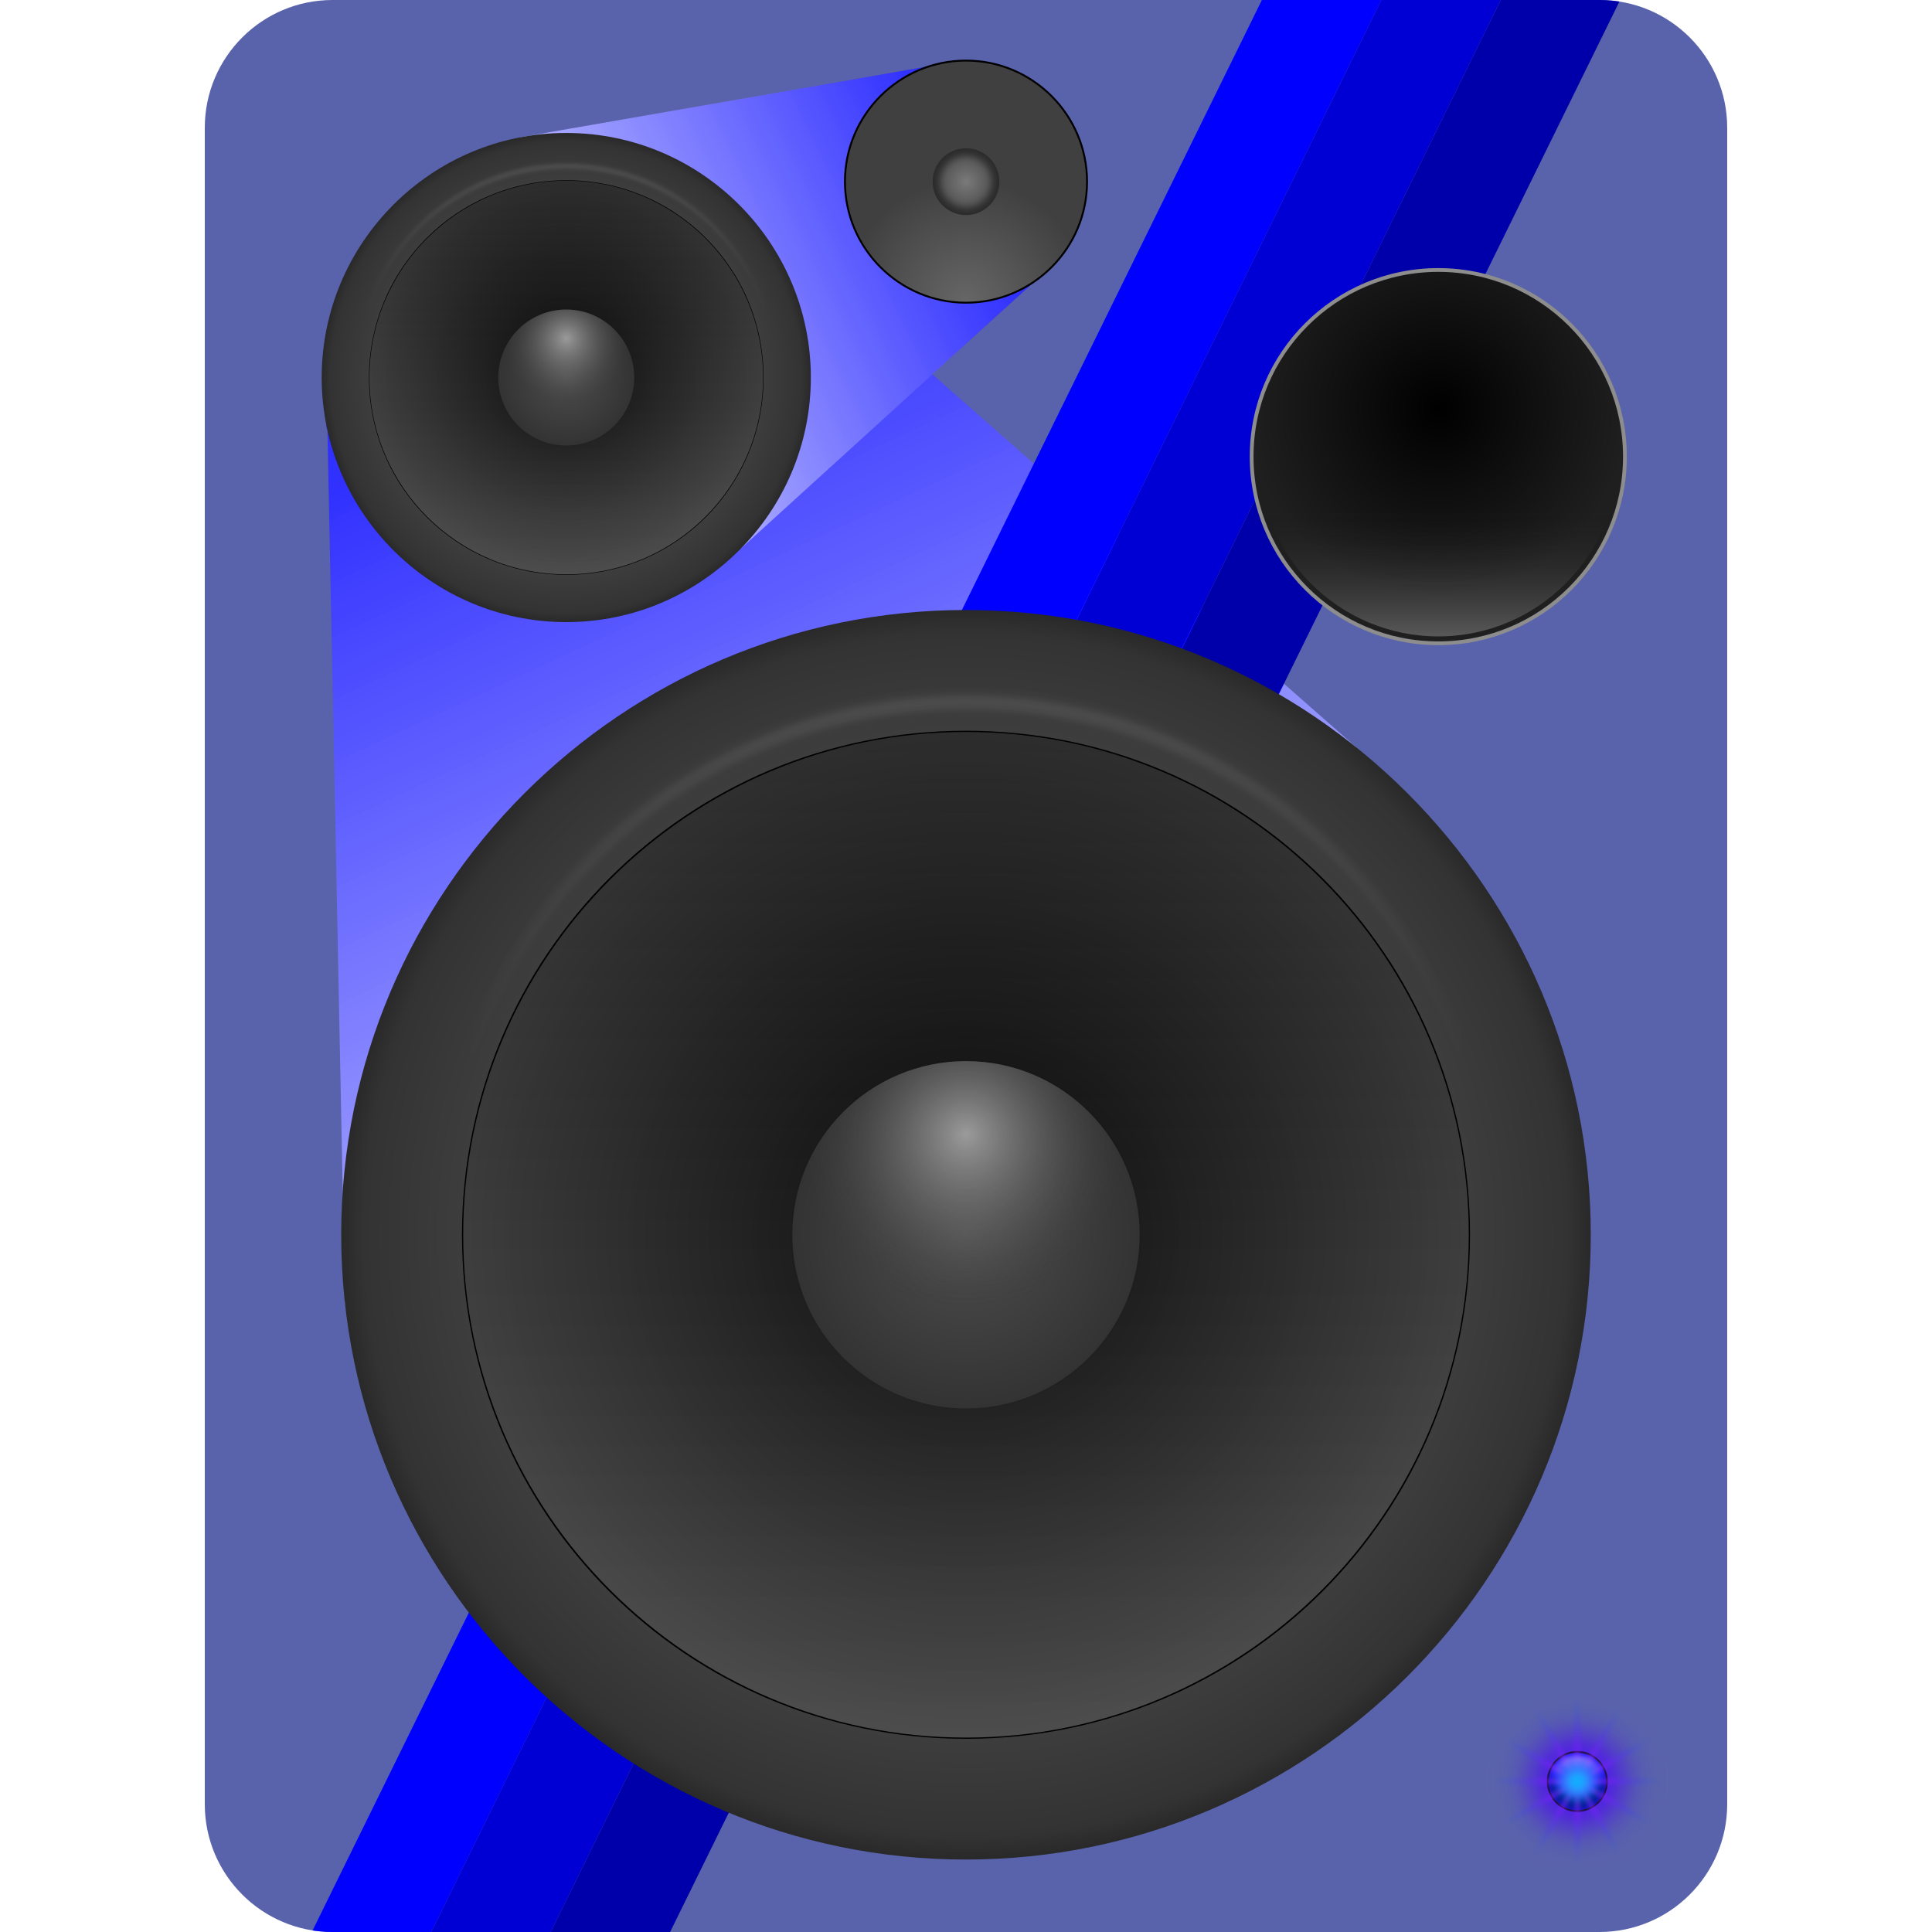
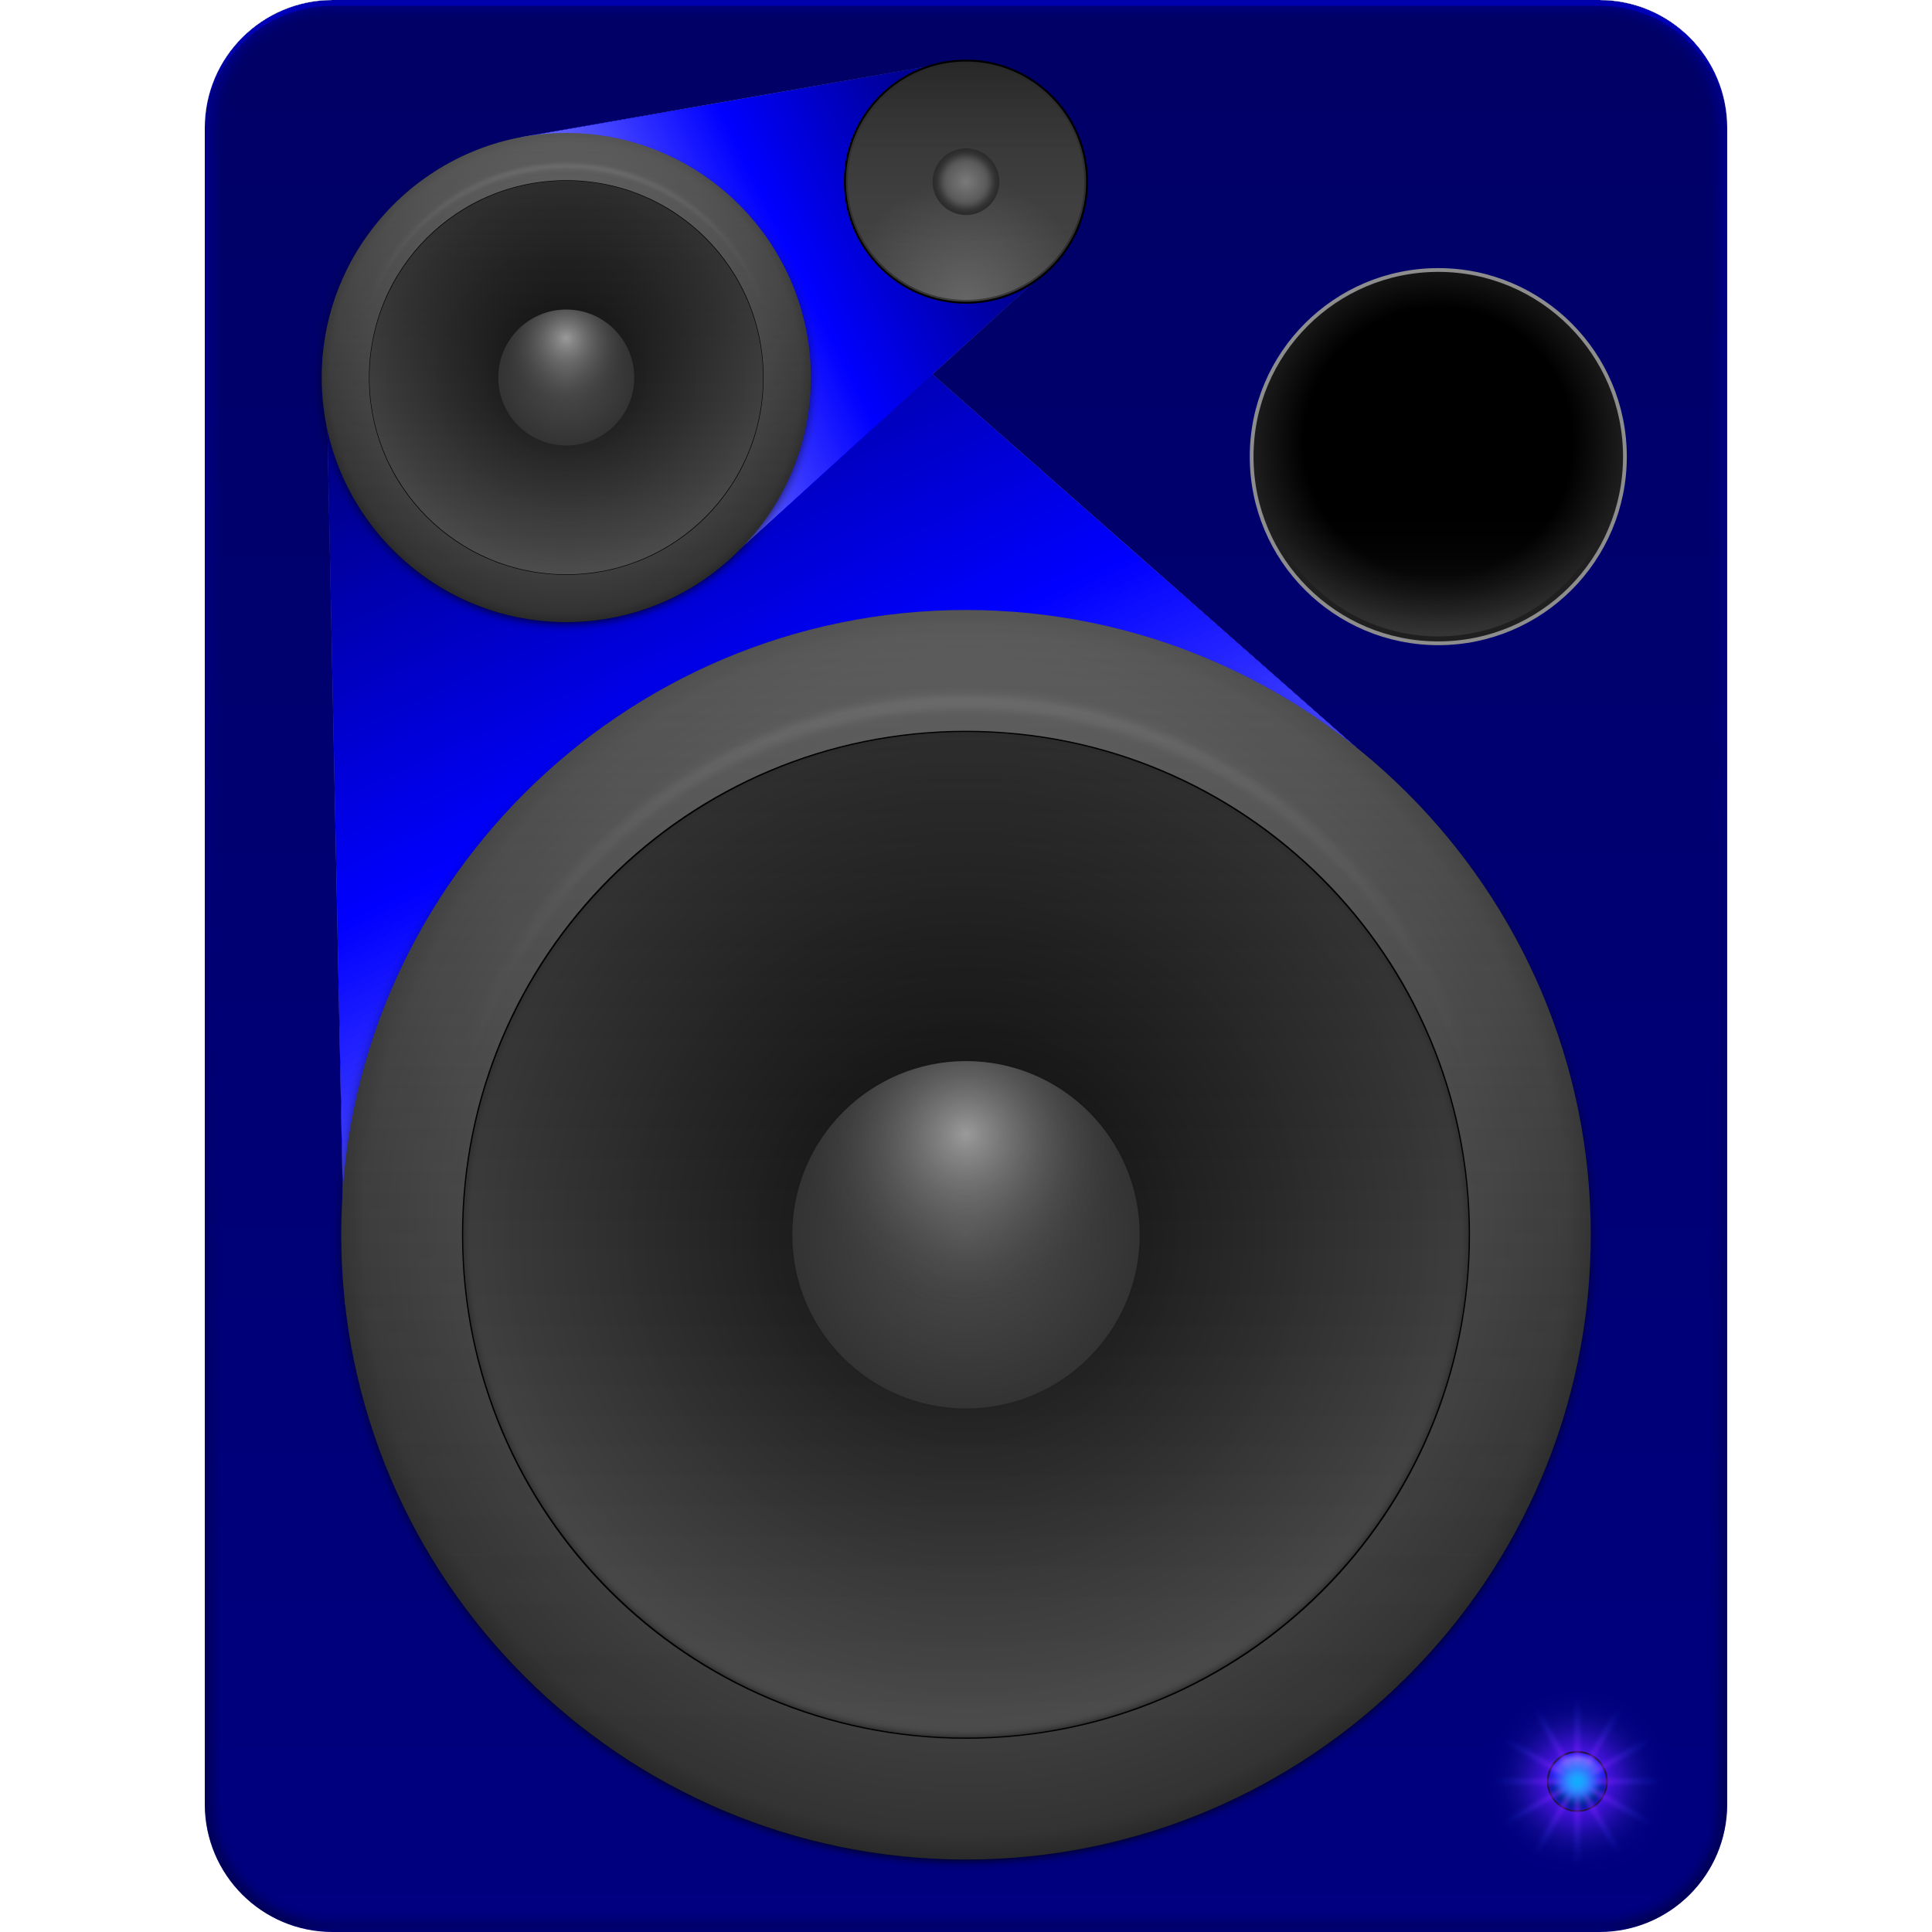
<svg xmlns="http://www.w3.org/2000/svg" xmlns:xlink="http://www.w3.org/1999/xlink" width="512" height="512" viewBox="0 0 135.467 135.467" version="1.1" id="svg5">
  <defs id="defs2">
+     <linearGradient id="linearGradient17">
+       <stop style="stop-color:#000000;stop-opacity:1;" offset="0" id="stop30" />
+       <stop style="stop-color:#ffffff;stop-opacity:1;" offset="1" id="stop44" />
+     </linearGradient>
+     <linearGradient id="linearGradient51">
+       <stop style="stop-color:#666666;stop-opacity:0;" offset="0" id="stop50" />
+       <stop style="stop-color:#000000;stop-opacity:1;" offset="1" id="stop51" />
+     </linearGradient>
+     <linearGradient id="linearGradient48">
+       <stop style="stop-color:#ffffff;stop-opacity:1;" offset="0" id="stop46" />
+       <stop style="stop-color:#292929;stop-opacity:0;" offset="1" id="stop48" />
+     </linearGradient>
+     <linearGradient id="linearGradient45">
+       <stop style="stop-color:#ffffff;stop-opacity:1;" offset="0" id="stop37" />
+       <stop style="stop-color:#292929;stop-opacity:0;" offset="1" id="stop45" />
+     </linearGradient>
+     <linearGradient id="linearGradient24">
+       <stop style="stop-color:#000000;stop-opacity:1;" offset="0" id="stop24" />
+       <stop style="stop-color:#000000;stop-opacity:0;" offset="1" id="stop29" />
+     </linearGradient>
+     <linearGradient id="linearGradient11">
+       <stop style="stop-color:#000000;stop-opacity:1;" offset="0" id="stop16" />
+       <stop style="stop-color:#000000;stop-opacity:0;" offset="1" id="stop23" />
+     </linearGradient>
+     <linearGradient id="linearGradient7">
+       <stop style="stop-color:#ffffff;stop-opacity:1;" offset="0" id="stop14" />
+       <stop style="stop-color:#ffffff;stop-opacity:0;" offset="1" id="stop15" />
+     </linearGradient>
+     <linearGradient id="linearGradient1">
+       <stop style="stop-color:#000066;stop-opacity:1;" offset="0" id="stop2" />
+       <stop style="stop-color:#000080;stop-opacity:1;" offset="1" id="stop1" />
+     </linearGradient>
    <linearGradient id="linearGradient21">
      <stop style="stop-color:#a86cff;stop-opacity:1;" offset="0" id="stop21" />
      <stop style="stop-color:#a86cff;stop-opacity:0;" offset="1" id="stop22" />
    </linearGradient>
    <linearGradient id="linearGradient19">
      <stop style="stop-color:#d600ff;stop-opacity:1;" offset="0" id="stop20" />
      <stop style="stop-color:#004fff;stop-opacity:1;" offset="1" id="stop19" />
    </linearGradient>
    <linearGradient id="linearGradient18">
      <stop style="stop-color:#cccccc;stop-opacity:1;" offset="0" id="stop17" />
      <stop style="stop-color:#474747;stop-opacity:1;" offset="1" id="stop18" />
    </linearGradient>
    <linearGradient id="linearGradient8">
      <stop style="stop-color:#cccccc;stop-opacity:1;" offset="0" id="stop12" />
      <stop style="stop-color:#474747;stop-opacity:1;" offset="1" id="stop13" />
    </linearGradient>
    <linearGradient id="linearGradient42">
      <stop style="stop-color:#ffffff;stop-opacity:1;" offset="0" id="stop42" />
      <stop style="stop-color:#ffffff;stop-opacity:0;" offset="1" id="stop43" />
    </linearGradient>
    <linearGradient id="linearGradient41">
      <stop style="stop-color:#0a0a0a;stop-opacity:1;" offset="0.263" id="stop40" />
      <stop style="stop-color:#4d4d4d;stop-opacity:1;" offset="1" id="stop41" />
    </linearGradient>
    <linearGradient id="linearGradient39">
      <stop style="stop-color:#0a0a0a;stop-opacity:1;" offset="0.28" id="stop38" />
      <stop style="stop-color:#4d4d4d;stop-opacity:1;" offset="1" id="stop39" />
    </linearGradient>
    <linearGradient id="linearGradient35">
-       <stop style="stop-color:#000000;stop-opacity:1;" offset="0" id="stop35" />
+       <stop style="stop-color:#000000;stop-opacity:1;" offset="0.707" id="stop35" />
      <stop style="stop-color:#1f1f1f;stop-opacity:1;" offset="1" id="stop36" />
    </linearGradient>
    <linearGradient id="linearGradient33">
      <stop style="stop-color:#0f0f0f;stop-opacity:0;" offset="0.637" id="stop34" />
      <stop style="stop-color:#ffffff;stop-opacity:1;" offset="1" id="stop33" />
    </linearGradient>
    <linearGradient id="linearGradient31">
      <stop style="stop-color:#666666;stop-opacity:1;" offset="0" id="stop31" />
      <stop style="stop-color:#404040;stop-opacity:1;" offset="1" id="stop32" />
    </linearGradient>
    <linearGradient id="linearGradient28">
      <stop style="stop-color:#4d4d4d;stop-opacity:1;" offset="0" id="stop28" />
      <stop style="stop-color:#0a0a0a;stop-opacity:1;" offset="1" id="stop27" />
    </linearGradient>
    <linearGradient id="linearGradient26">
      <stop style="stop-color:#7a7a7a;stop-opacity:1;" offset="0" id="stop25" />
      <stop style="stop-color:#474747;stop-opacity:1;" offset="1" id="stop26" />
    </linearGradient>
    <linearGradient id="linearGradient10">
      <stop style="stop-color:#ffffff;stop-opacity:1;" offset="0" id="stop9" />
      <stop style="stop-color:#333333;stop-opacity:0;" offset="1" id="stop10" />
    </linearGradient>
    <linearGradient id="linearGradient6">
      <stop style="stop-color:#4d4d4d;stop-opacity:1;" offset="0" id="stop7" />
      <stop style="stop-color:#333333;stop-opacity:1;" offset="1" id="stop8" />
    </linearGradient>
    <linearGradient id="linearGradient4">
      <stop style="stop-color:#0a0a0a;stop-opacity:1;" offset="0" id="stop6" />
      <stop style="stop-color:#4d4d4d;stop-opacity:1;" offset="1" id="stop5" />
    </linearGradient>
    <linearGradient id="linearGradient3">
      <stop style="stop-color:#3d3d3d;stop-opacity:1;" offset="0.807" id="stop4" />
      <stop style="stop-color:#333333;stop-opacity:1;" offset="0.963" id="stop3" />
      <stop style="stop-color:#292929;stop-opacity:1;" offset="1" id="stop11" />
    </linearGradient>
    <radialGradient xlink:href="#linearGradient3" id="radialGradient4" cx="67.733" cy="86.579" fx="67.733" fy="86.579" r="43.808" gradientUnits="userSpaceOnUse" gradientTransform="translate(-6.8e-5)" />
    <radialGradient xlink:href="#linearGradient39" id="radialGradient6" cx="67.733" cy="86.579" fx="67.733" fy="86.579" r="39.574" gradientUnits="userSpaceOnUse" gradientTransform="matrix(0.8908809,0,0,0.8908809,7.391005,9.447491)" />
    <radialGradient xlink:href="#linearGradient6" id="radialGradient8" cx="67.733" cy="86.579" fx="67.733" fy="86.579" r="12.177" gradientUnits="userSpaceOnUse" />
    <radialGradient xlink:href="#linearGradient10" id="radialGradient9" gradientUnits="userSpaceOnUse" cx="67.733" cy="79.512" fx="67.733" fy="79.512" r="12.177" gradientTransform="translate(5.4707031e-6)" />
    <radialGradient xlink:href="#linearGradient10" id="radialGradient17" gradientUnits="userSpaceOnUse" gradientTransform="matrix(0.3914521,0,0,0.3914521,13.19094,-7.420383)" cx="67.733" cy="79.512" fx="67.733" fy="79.512" r="12.177" />
    <radialGradient xlink:href="#linearGradient6" id="radialGradient18" gradientUnits="userSpaceOnUse" cx="67.733" cy="86.579" fx="67.733" fy="86.579" r="12.177" gradientTransform="matrix(0.3914521,0,0,0.3914521,13.19094,-7.420383)" />
    <radialGradient xlink:href="#linearGradient3" id="radialGradient19" gradientUnits="userSpaceOnUse" gradientTransform="matrix(0.3914521,0,0,0.3914521,13.19092,-7.420383)" cx="67.733" cy="86.579" fx="67.733" fy="86.579" r="43.808" />
    <radialGradient xlink:href="#linearGradient41" id="radialGradient20" gradientUnits="userSpaceOnUse" gradientTransform="matrix(0.3487372,0,0,0.3487372,16.08417,-3.722142)" cx="67.733" cy="86.579" fx="67.733" fy="86.579" r="39.574" />
    <radialGradient xlink:href="#linearGradient26" id="radialGradient24" gradientUnits="userSpaceOnUse" gradientTransform="matrix(0.1922499,0,0,0.1922499,60.00327,-3.908376)" cx="67.733" cy="86.579" fx="67.733" fy="86.579" r="12.177" />
    <linearGradient xlink:href="#linearGradient28" id="linearGradient27" x1="67.733" y1="121.967" x2="67.733" y2="51.191" gradientUnits="userSpaceOnUse" />
    <linearGradient xlink:href="#linearGradient4" id="linearGradient29" x1="40.234" y1="11.48" x2="40.234" y2="39.346" gradientUnits="userSpaceOnUse" gradientTransform="translate(-0.5291667,1.058333)" />
    <clipPath clipPathUnits="userSpaceOnUse" id="clipPath30">
      <path style="baseline-shift:baseline;display:inline;overflow:visible;vector-effect:none;fill:#ff0000;stroke-width:1;stroke-linecap:round;stroke-linejoin:round;stroke-miterlimit:12;paint-order:markers stroke fill;enable-background:accumulate;stop-color:#000000" d="M 80.819,-5.201 A 2.341,2.341 0 0 1 78.478,-2.86 2.341,2.341 0 0 1 76.137,-5.201 2.341,2.341 0 0 1 78.478,-7.542 a 2.341,2.341 0 0 1 2.341,2.341 z" id="path31" />
    </clipPath>
    <filter style="color-interpolation-filters:sRGB" id="filter31" x="-0.094" y="-0.094" width="1.188" height="1.188">
      <feGaussianBlur stdDeviation="0.225" id="feGaussianBlur31" />
    </filter>
    <radialGradient xlink:href="#linearGradient31" id="radialGradient32" cx="73.025" cy="21.158" fx="73.025" fy="21.158" r="8.554" gradientUnits="userSpaceOnUse" />
    <filter style="color-interpolation-filters:sRGB;" id="filter33" x="0" y="0" width="1" height="1">
      <feTurbulence type="fractalNoise" baseFrequency="12 12" numOctaves="3" seed="338" result="turbulence" id="feTurbulence32" />
      <feComposite in="SourceGraphic" in2="turbulence" operator="in" result="composite1" id="feComposite32" />
      <feColorMatrix values="1 0 0 0 0 0 1 0 0 0 0 0 1 0 0 0 0 0 4 -1 " result="color" id="feColorMatrix32" />
      <feFlood flood-opacity="1" flood-color="rgb(0,0,0)" result="flood" id="feFlood32" />
      <feMerge result="merge" id="feMerge33">
        <feMergeNode in="flood" id="feMergeNode32" />
        <feMergeNode in="color" id="feMergeNode33" />
      </feMerge>
      <feComposite in2="SourceGraphic" operator="in" result="composite2" id="feComposite33" />
    </filter>
    <linearGradient xlink:href="#linearGradient33" id="linearGradient34" x1="146.894" y1="34.377" x2="146.894" y2="54.265" gradientUnits="userSpaceOnUse" gradientTransform="matrix(0.9729424,0,0,0.9729424,-36.78019,-1.742587)" />
-     <radialGradient xlink:href="#linearGradient35" id="radialGradient36" cx="106.14" cy="38.791" fx="106.14" fy="38.791" r="10.209" gradientUnits="userSpaceOnUse" />
+     <radialGradient xlink:href="#linearGradient35" id="radialGradient36" cx="106.14" cy="40.581" fx="106.14" fy="40.581" r="10.209" gradientUnits="userSpaceOnUse" />
    <linearGradient xlink:href="#linearGradient42" id="linearGradient43" x1="67.732" y1="44.444" x2="67.732" y2="74.402" gradientUnits="userSpaceOnUse" />
    <filter style="color-interpolation-filters:sRGB" id="filter44" x="-0.009" y="-0.018" width="1.018" height="1.036">
      <feGaussianBlur stdDeviation="0.315" id="feGaussianBlur44" />
    </filter>
    <linearGradient xlink:href="#linearGradient42" id="linearGradient44" gradientUnits="userSpaceOnUse" x1="67.732" y1="44.444" x2="67.732" y2="74.402" />
    <clipPath clipPathUnits="userSpaceOnUse" id="clipPath46">
      <circle style="display:inline;opacity:1;fill:#34ff00;fill-opacity:1;stroke:#000000;stroke-width:0.265;stroke-linecap:round;stroke-linejoin:round;stroke-miterlimit:12;stroke-dasharray:none;stroke-opacity:1;paint-order:markers stroke fill" id="circle47" cx="25.932" cy="124.911" r="2.006" />
    </clipPath>
    <filter style="color-interpolation-filters:sRGB" id="filter47" x="-0.157" y="-0.248" width="1.313" height="1.496">
      <feGaussianBlur stdDeviation="0.262" id="feGaussianBlur47" />
    </filter>
    <clipPath clipPathUnits="userSpaceOnUse" id="clipPath48">
      <circle style="opacity:1;fill:#34ff00;fill-opacity:1;stroke:#000000;stroke-width:0.265;stroke-linecap:round;stroke-linejoin:round;stroke-miterlimit:12;stroke-dasharray:none;stroke-opacity:1;paint-order:markers stroke fill" id="circle49" cx="25.932" cy="124.911" r="2.006" />
    </clipPath>
    <filter style="color-interpolation-filters:sRGB" id="filter50" x="-0.543" y="-0.543" width="2.086" height="2.086">
      <feGaussianBlur stdDeviation="0.873" id="feGaussianBlur50" />
    </filter>
    <filter style="color-interpolation-filters:sRGB" id="filter52" x="-0.839" y="-0.839" width="2.678" height="2.678">
      <feGaussianBlur stdDeviation="1.348" id="feGaussianBlur52" />
    </filter>
    <filter style="color-interpolation-filters:sRGB" id="filter1" x="-0.573" y="-0.573" width="2.146" height="2.146">
      <feGaussianBlur stdDeviation="0.57" id="feGaussianBlur1" />
    </filter>
    <clipPath clipPathUnits="userSpaceOnUse" id="clipPath5">
      <rect style="display:inline;opacity:1;fill:#55637e;fill-opacity:1;stroke-width:1.587;stroke-linecap:round;stroke-linejoin:round;stroke-miterlimit:12;paint-order:markers stroke fill" id="rect6" width="106.748" height="135.467" x="17.495" y="2.7270507e-06" ry="8.963" />
    </clipPath>
    <linearGradient xlink:href="#linearGradient8" id="linearGradient13" x1="67.733" y1="86.579" x2="39.705" y2="26.339" gradientUnits="userSpaceOnUse" />
    <linearGradient xlink:href="#linearGradient18" id="linearGradient14" gradientUnits="userSpaceOnUse" x1="80.804" y1="36.66" x2="52.775" y2="22.926" gradientTransform="matrix(-1,0,0,1,120.5094,-10.1887)" />
    <radialGradient xlink:href="#linearGradient19" id="radialGradient21" cx="131.592" cy="125.649" fx="131.592" fy="125.649" r="5.912" gradientUnits="userSpaceOnUse" />
    <filter style="color-interpolation-filters:sRGB" id="filter21" x="-0.034" y="-0.034" width="1.068" height="1.068">
      <feGaussianBlur stdDeviation="0.167" id="feGaussianBlur21" />
    </filter>
    <linearGradient xlink:href="#linearGradient21" id="linearGradient22" x1="25.932" y1="123.133" x2="25.932" y2="124.551" gradientUnits="userSpaceOnUse" />
    <filter style="color-interpolation-filters:sRGB" id="filter22" x="-0.161" y="-0.272" width="1.323" height="1.543">
      <feGaussianBlur stdDeviation="0.161" id="feGaussianBlur22" />
    </filter>
+     <linearGradient xlink:href="#linearGradient1" id="linearGradient2" x1="67.733" y1="2.7270507e-06" x2="67.733" y2="135.467" gradientUnits="userSpaceOnUse" />
+     <linearGradient xlink:href="#linearGradient7" id="linearGradient15" x1="67.733" y1="0" x2="67.733" y2="9.369" gradientUnits="userSpaceOnUse" />
+     <linearGradient xlink:href="#linearGradient11" id="linearGradient23" x1="-53.975" y1="130.387" x2="-53.975" y2="42.771" gradientUnits="userSpaceOnUse" gradientTransform="translate(121.7083)" />
+     <linearGradient xlink:href="#linearGradient24" id="linearGradient30" x1="-82.003" y1="43.62" x2="-82.003" y2="9.323" gradientUnits="userSpaceOnUse" gradientTransform="translate(121.7083)" />
+     <filter style="color-interpolation-filters:sRGB" id="filter30" x="-0.009" y="-0.009" width="1.018" height="1.018">
+       <feGaussianBlur stdDeviation="0.336" id="feGaussianBlur30" />
+     </filter>
+     <filter style="color-interpolation-filters:sRGB" id="filter32" x="-0.024" y="-0.024" width="1.047" height="1.047">
+       <feGaussianBlur stdDeviation="0.336" id="feGaussianBlur32" />
+     </filter>
+     <linearGradient xlink:href="#linearGradient45" id="linearGradient32" x1="-198.42" y1="9.323" x2="-198.42" y2="43.62" gradientUnits="userSpaceOnUse" gradientTransform="translate(238.1251)" />
+     <linearGradient xlink:href="#linearGradient48" id="linearGradient49" x1="-170.392" y1="42.771" x2="-170.392" y2="130.387" gradientUnits="userSpaceOnUse" gradientTransform="translate(238.1251)" />
+     <linearGradient xlink:href="#linearGradient51" id="linearGradient50" x1="73.025" y1="21.291" x2="73.025" y2="4.182" gradientUnits="userSpaceOnUse" />
+     <clipPath clipPathUnits="userSpaceOnUse" id="clipPath11">
+       <path style="baseline-shift:baseline;display:inline;overflow:visible;vector-effect:none;stroke-width:1;stroke-linecap:round;stroke-linejoin:round;stroke-miterlimit:12;paint-order:markers stroke fill;enable-background:accumulate;stop-color:#000000" d="m 139.739,2.7270506e-6 h 88.822 c 4.966,0 8.963,3.998 8.963,8.963 V 126.503 c 0,4.966 -3.998,8.963 -8.963,8.963 h -88.822 c -4.966,0 -8.963,-3.998 -8.963,-8.963 V 8.963 c 0,-4.966 3.998,-8.963 8.963,-8.963 z" id="path17" />
+     </clipPath>
+     <filter style="color-interpolation-filters:sRGB" id="filter17" x="-0.009" y="-0.007" width="1.017" height="1.014">
+       <feGaussianBlur stdDeviation="0.391" id="feGaussianBlur17" />
+     </filter>
+     <linearGradient xlink:href="#linearGradient17" id="linearGradient46" x1="184.15" y1="135.467" x2="184.15" y2="2.7270505e-06" gradientUnits="userSpaceOnUse" />
  </defs>
  <g id="layer1">
-     <rect style="opacity:1;fill:#5963ab;fill-opacity:1;stroke-width:1.587;stroke-linecap:round;stroke-linejoin:round;stroke-miterlimit:12;paint-order:markers stroke fill" id="rect1" width="106.748" height="135.467" x="14.359" y="2.7270507e-06" ry="8.963" />
+     <rect style="opacity:1;fill:url(#linearGradient2);fill-opacity:1;stroke-width:1.587;stroke-linecap:round;stroke-linejoin:round;stroke-miterlimit:12;paint-order:markers stroke fill" id="rect1" width="106.748" height="135.467" x="14.359" y="2.7270507e-06" ry="8.963" />
    <rect style="display:none;opacity:0.164;fill:#5e5e5e;fill-opacity:1;stroke-width:1.587;stroke-linecap:round;stroke-linejoin:round;stroke-miterlimit:12;paint-order:markers stroke fill;filter:url(#filter33)" id="rect32" width="106.748" height="135.467" x="14.359" y="2.7270507e-06" ry="8.963" />
+     <g id="g4" transform="translate(-3.136325)" style="display:none;opacity:1;mix-blend-mode:normal" clip-path="url(#clipPath5)">
+       <rect style="opacity:1;fill:#2a2aff;fill-opacity:1;stroke:none;stroke-width:0.279;stroke-linecap:round;stroke-linejoin:round;stroke-miterlimit:12;paint-order:markers stroke fill" id="rect2" width="8.374" height="150.96" x="91.616" y="3.0328074e-06" ry="0" transform="matrix(1,0,-0.4412809,0.897369,0,0)" />
+       <rect style="opacity:1;fill:#0000ff;fill-opacity:1;stroke:none;stroke-width:0.279;stroke-linecap:round;stroke-linejoin:round;stroke-miterlimit:12;paint-order:markers stroke fill" id="rect3" width="8.374" height="150.96" x="99.99" y="3.0389401e-06" ry="0" transform="matrix(1,0,-0.4412809,0.897369,0,0)" />
+       <rect style="opacity:1;fill:#0000d4;fill-opacity:1;stroke:none;stroke-width:0.279;stroke-linecap:round;stroke-linejoin:round;stroke-miterlimit:12;paint-order:markers stroke fill" id="rect4" width="8.374" height="150.96" x="108.365" y="3.0389401e-06" ry="0" transform="matrix(1,0,-0.4412809,0.897369,0,0)" />
+     </g>
    <path style="baseline-shift:baseline;display:inline;overflow:visible;opacity:1;vector-effect:none;fill:url(#linearGradient13);stroke-linecap:round;stroke-linejoin:round;enable-background:accumulate;stop-color:#000000;stop-opacity:1" d="m 22.959,30.171 1.231,61.23 C 34.023,112.486 112.733,90.279 95.067,52.376 L 51.022,13.6 c 0,0 -30.01,12.391 -28.063,16.571 z" id="path7" clip-path="none" />
-     <g id="g4" transform="translate(-3.136325)" style="display:inline;opacity:1" clip-path="url(#clipPath5)">
-       <rect style="opacity:1;fill:#0000ff;fill-opacity:1;stroke:none;stroke-width:0.279;stroke-linecap:round;stroke-linejoin:round;stroke-miterlimit:12;paint-order:markers stroke fill" id="rect2" width="8.374" height="150.96" x="91.616" y="3.0328074e-06" ry="0" transform="matrix(1,0,-0.4412809,0.897369,0,0)" />
-       <rect style="opacity:1;fill:#0000d4;fill-opacity:1;stroke:none;stroke-width:0.279;stroke-linecap:round;stroke-linejoin:round;stroke-miterlimit:12;paint-order:markers stroke fill" id="rect3" width="8.374" height="150.96" x="99.99" y="3.0389401e-06" ry="0" transform="matrix(1,0,-0.4412809,0.897369,0,0)" />
-       <rect style="opacity:1;fill:#0000aa;fill-opacity:1;stroke:none;stroke-width:0.279;stroke-linecap:round;stroke-linejoin:round;stroke-miterlimit:12;paint-order:markers stroke fill" id="rect4" width="8.374" height="150.96" x="108.365" y="3.0389401e-06" ry="0" transform="matrix(1,0,-0.4412809,0.897369,0,0)" />
-     </g>
    <path style="baseline-shift:baseline;display:inline;overflow:visible;opacity:1;vector-effect:none;fill:url(#linearGradient14);stroke-linecap:round;stroke-linejoin:round;enable-background:accumulate;stop-color:#000000;stop-opacity:1" d="M 73.392,18.967 51.967,38.445 36.528,9.618 66.286,4.439 c 0,0 9.053,10.348 7.105,14.528 z" id="path13" clip-path="none" />
-     <path id="path14" clip-path="none" style="baseline-shift:baseline;display:inline;overflow:visible;opacity:1;mix-blend-mode:color;vector-effect:none;fill:#0000ff;stroke-linecap:round;stroke-linejoin:round;enable-background:accumulate;stop-color:#000000;stop-opacity:1" d="m 66.286,4.439 -29.758,5.179 4.5,8.403 c -8.533,3.985 -19.258,9.598 -18.069,12.151 l 1.23,61.23 c 9.833,21.085 88.543,-1.122 70.878,-39.025 l -29.682,-26.131 8.006,-7.278 c 1.948,-4.18 -7.106,-14.528 -7.106,-14.528 z" />
+     <path id="path14" clip-path="none" style="baseline-shift:baseline;display:inline;overflow:visible;opacity:1;mix-blend-mode:overlay;vector-effect:none;fill:#0000ff;stroke-linecap:round;stroke-linejoin:round;enable-background:accumulate;stop-color:#000000;stop-opacity:1" d="m 66.286,4.439 -29.758,5.179 4.5,8.403 c -8.533,3.985 -19.258,9.598 -18.069,12.151 l 1.23,61.23 c 9.833,21.085 88.543,-1.122 70.878,-39.025 l -29.682,-26.131 8.006,-7.278 c 1.948,-4.18 -7.106,-14.528 -7.106,-14.528 z" />
    <path style="baseline-shift:baseline;display:inline;overflow:visible;fill:url(#radialGradient6);stroke:#000000;stroke-width:0.265;stroke-linecap:round;stroke-linejoin:round;stroke-miterlimit:12;stroke-dasharray:none;stroke-opacity:1;paint-order:markers stroke fill;enable-background:accumulate;stop-color:#000000" d="M 102.989,86.579 A 35.256,35.256 0 0 1 67.733,121.835 35.256,35.256 0 0 1 32.478,86.579 35.256,35.256 0 0 1 67.733,51.323 35.256,35.256 0 0 1 102.989,86.579 Z" id="path3" />
    <path style="baseline-shift:baseline;display:inline;overflow:visible;opacity:0.48;mix-blend-mode:normal;fill:url(#linearGradient27);stroke:#000000;stroke-width:0.265;stroke-linecap:round;stroke-linejoin:round;stroke-miterlimit:12;stroke-dasharray:none;stroke-opacity:1;paint-order:markers stroke fill;enable-background:accumulate;stop-color:#000000" d="M 102.989,86.579 A 35.256,35.256 0 0 1 67.733,121.835 35.256,35.256 0 0 1 32.478,86.579 35.256,35.256 0 0 1 67.733,51.323 35.256,35.256 0 0 1 102.989,86.579 Z" id="path26" />
+     <path style="baseline-shift:baseline;display:inline;overflow:visible;vector-effect:none;fill:url(#linearGradient23);stroke-linecap:round;stroke-linejoin:round;stroke-miterlimit:12;paint-order:markers stroke fill;filter:url(#filter30);enable-background:accumulate;stop-color:#000000" d="m 67.732,42.771 c -24.144,0 -43.807,19.663 -43.807,43.807 0,24.144 19.663,43.809 43.807,43.809 24.144,0 43.809,-19.665 43.809,-43.809 0,-24.144 -19.665,-43.807 -43.809,-43.807 z m 0,8.467 c 19.568,0 35.342,15.772 35.342,35.34 0,19.568 -15.774,35.342 -35.342,35.342 -19.568,0 -35.34,-15.774 -35.34,-35.342 0,-19.568 15.772,-35.34 35.34,-35.34 z" id="path1" />
    <path style="baseline-shift:baseline;display:inline;overflow:visible;vector-effect:none;fill:url(#radialGradient4);stroke-linecap:round;stroke-linejoin:round;stroke-miterlimit:12;paint-order:markers stroke fill;enable-background:accumulate;stop-color:#000000" d="m 67.732,42.771 c -24.144,0 -43.807,19.663 -43.807,43.807 0,24.144 19.663,43.809 43.807,43.809 24.144,0 43.809,-19.665 43.809,-43.809 0,-24.144 -19.665,-43.807 -43.809,-43.807 z m 0,8.467 c 19.568,0 35.342,15.772 35.342,35.34 0,19.568 -15.774,35.342 -35.342,35.342 -19.568,0 -35.34,-15.774 -35.34,-35.342 0,-19.568 15.772,-35.34 35.34,-35.34 z" id="path2" />
+     <path style="baseline-shift:baseline;display:inline;overflow:visible;vector-effect:none;fill:url(#linearGradient30);stroke-width:1;stroke-linecap:round;stroke-linejoin:round;stroke-miterlimit:12;paint-order:markers stroke fill;filter:url(#filter32);enable-background:accumulate;stop-color:#000000" d="m 39.705,9.323 c -9.451,0 -17.148,7.697 -17.148,17.148 0,9.451 7.697,17.149 17.148,17.149 9.451,0 17.149,-7.698 17.149,-17.149 0,-9.451 -7.698,-17.148 -17.149,-17.148 z m 0,3.314 c 7.66,0 13.835,6.174 13.835,13.834 0,7.66 -6.175,13.835 -13.835,13.835 -7.66,0 -13.834,-6.175 -13.834,-13.835 0,-7.66 6.174,-13.834 13.834,-13.834 z" id="path4" />
    <circle style="opacity:1;fill:url(#radialGradient8);fill-opacity:1;stroke:none;stroke-width:8.467;stroke-linecap:round;stroke-linejoin:round;stroke-miterlimit:12;stroke-dasharray:none;stroke-opacity:1;paint-order:markers stroke fill" id="path6" cx="67.733" cy="86.579" r="12.177" />
    <circle style="opacity:0.48;fill:url(#radialGradient9);fill-opacity:1;stroke:none;stroke-width:8.467;stroke-linecap:round;stroke-linejoin:round;stroke-miterlimit:12;stroke-dasharray:none;stroke-opacity:1;paint-order:markers stroke fill" id="circle8" cx="67.733" cy="86.579" r="12.177" />
    <path style="baseline-shift:baseline;display:inline;overflow:visible;fill:url(#radialGradient20);stroke:#000000;stroke-width:0.265;stroke-linecap:round;stroke-linejoin:round;stroke-miterlimit:12;stroke-dasharray:none;stroke-opacity:1;paint-order:markers stroke fill;enable-background:accumulate;stop-color:#000000" d="M 53.506,26.471 A 13.801,13.801 0 0 1 39.705,40.272 13.801,13.801 0 0 1 25.904,26.471 13.801,13.801 0 0 1 39.705,12.67 13.801,13.801 0 0 1 53.506,26.471 Z" id="path15" />
    <path style="baseline-shift:baseline;display:inline;overflow:visible;opacity:0.48;fill:url(#linearGradient29);stroke:#000000;stroke-width:0.265;stroke-linecap:round;stroke-linejoin:round;stroke-miterlimit:12;stroke-dasharray:none;stroke-opacity:1;paint-order:markers stroke fill;enable-background:accumulate;stop-color:#000000" d="M 53.506,26.471 A 13.801,13.801 0 0 1 39.705,40.272 13.801,13.801 0 0 1 25.904,26.471 13.801,13.801 0 0 1 39.705,12.67 13.801,13.801 0 0 1 53.506,26.471 Z" id="path28" />
    <path style="baseline-shift:baseline;display:inline;overflow:visible;vector-effect:none;fill:url(#radialGradient19);stroke-width:1;stroke-linecap:round;stroke-linejoin:round;stroke-miterlimit:12;paint-order:markers stroke fill;enable-background:accumulate;stop-color:#000000" d="m 39.705,9.323 c -9.451,0 -17.148,7.697 -17.148,17.148 0,9.451 7.697,17.149 17.148,17.149 9.451,0 17.149,-7.698 17.149,-17.149 0,-9.451 -7.698,-17.148 -17.149,-17.148 z m 0,3.314 c 7.66,0 13.835,6.174 13.835,13.834 0,7.66 -6.175,13.835 -13.835,13.835 -7.66,0 -13.834,-6.175 -13.834,-13.835 0,-7.66 6.174,-13.834 13.834,-13.834 z" id="path16" />
    <circle style="fill:url(#radialGradient18);fill-opacity:1;stroke:none;stroke-width:8.467;stroke-linecap:round;stroke-linejoin:round;stroke-miterlimit:12;stroke-dasharray:none;stroke-opacity:1;paint-order:markers stroke fill" id="circle16" cx="39.705" cy="26.471" r="4.767" />
    <circle style="opacity:0.48;fill:url(#radialGradient17);fill-opacity:1;stroke:none;stroke-width:8.467;stroke-linecap:round;stroke-linejoin:round;stroke-miterlimit:12;stroke-dasharray:none;stroke-opacity:1;paint-order:markers stroke fill" id="circle17" cx="39.705" cy="26.471" r="4.767" />
    <g id="g36" transform="translate(-5.291667)">
      <path style="baseline-shift:baseline;display:inline;overflow:visible;fill:url(#radialGradient32);fill-opacity:1;stroke:#000000;stroke-width:0.265;stroke-linecap:round;stroke-linejoin:round;stroke-miterlimit:12;stroke-dasharray:none;stroke-opacity:1;paint-order:markers stroke fill;enable-background:accumulate;stop-color:#000000" d="m 73.025,4.314 c -4.642,0 -8.422,3.78 -8.422,8.422 0,4.642 3.78,8.422 8.422,8.422 4.642,0 8.422,-3.781 8.422,-8.422 0,-4.642 -3.781,-8.422 -8.422,-8.422 z" id="path21" />
+       <path style="baseline-shift:baseline;display:inline;overflow:visible;fill:url(#linearGradient50);fill-opacity:1;stroke:#000000;stroke-width:0.265;stroke-linecap:round;stroke-linejoin:round;stroke-miterlimit:12;stroke-dasharray:none;stroke-opacity:1;paint-order:markers stroke fill;enable-background:accumulate;stop-color:#000000;opacity:0.4" d="m 73.025,4.314 c -4.642,0 -8.422,3.78 -8.422,8.422 0,4.642 3.78,8.422 8.422,8.422 4.642,0 8.422,-3.781 8.422,-8.422 0,-4.642 -3.781,-8.422 -8.422,-8.422 z" id="path49" />
      <circle style="fill:url(#radialGradient24);fill-opacity:1;stroke:none;stroke-width:8.467;stroke-linecap:round;stroke-linejoin:round;stroke-miterlimit:12;stroke-dasharray:none;stroke-opacity:1;paint-order:markers stroke fill" id="circle21" cx="73.025" cy="12.736" r="2.341" />
      <path style="baseline-shift:baseline;display:inline;overflow:visible;opacity:0.4;mix-blend-mode:normal;vector-effect:none;stroke-linecap:round;stroke-linejoin:round;stroke-miterlimit:12;paint-order:markers stroke fill;filter:url(#filter31);enable-background:accumulate;stop-color:#000000" d="m 78.479,-8.072 c -1.579,0 -2.871,1.292 -2.871,2.871 0,1.579 1.292,2.869 2.871,2.869 1.579,0 2.869,-1.29 2.869,-2.869 0,-1.579 -1.29,-2.871 -2.869,-2.871 z m 0,1.059 c 1.007,0 1.811,0.806 1.811,1.812 0,1.007 -0.804,1.812 -1.811,1.812 -1.007,0 -1.812,-0.806 -1.812,-1.812 0,-1.007 0.806,-1.812 1.812,-1.812 z" id="path29" clip-path="url(#clipPath30)" transform="translate(-5.45253,17.93859)" />
    </g>
    <g id="g37" transform="matrix(1.302791,0,0,1.302791,-37.42972,-21.89024)" style="stroke-width:0.768">
      <circle style="opacity:1;fill:url(#radialGradient36);fill-opacity:1;stroke:#8d8d8d;stroke-width:0.406;stroke-linecap:round;stroke-linejoin:round;stroke-miterlimit:12;stroke-dasharray:none;stroke-opacity:1;paint-order:markers stroke fill" id="path12" cx="106.14" cy="41.379" r="9.944" />
-       <circle style="opacity:0.26;fill:url(#linearGradient34);stroke:none;stroke-width:0.406;stroke-linecap:round;stroke-linejoin:round;stroke-miterlimit:12;stroke-dasharray:none;stroke-opacity:1;paint-order:markers stroke fill" id="circle33" cx="106.14" cy="41.379" r="9.675" />
+       <circle style="display:inline;opacity:0.1;fill:url(#linearGradient34);stroke:none;stroke-width:0.406;stroke-linecap:round;stroke-linejoin:round;stroke-miterlimit:12;stroke-dasharray:none;stroke-opacity:1;paint-order:markers stroke fill" id="circle33" cx="106.14" cy="41.379" r="9.675" />
    </g>
    <path id="path41" style="opacity:0.1;fill:url(#linearGradient43);fill-opacity:1;stroke:none;stroke-width:1.202;stroke-linecap:round;stroke-linejoin:round;stroke-miterlimit:12;stroke-dasharray:none;stroke-opacity:1;paint-order:markers stroke fill;filter:url(#filter44)" d="m 67.732,44.444 a 41.79,41.79 0 0 0 -41.79,41.79 41.79,41.79 0 0 0 0.035,0.529 41.79,41.79 0 0 1 41.756,-41.26 41.79,41.79 0 0 1 41.756,41.26 41.79,41.79 0 0 0 0.035,-0.529 41.79,41.79 0 0 0 -41.79,-41.79 z" transform="matrix(0.8804075,0,0,0.8804075,8.10132,9.629011)" />
    <path id="path44" style="opacity:0.1;fill:url(#linearGradient44);fill-opacity:1;stroke:none;stroke-width:3.011;stroke-linecap:round;stroke-linejoin:round;stroke-miterlimit:12;stroke-dasharray:none;stroke-opacity:1;paint-order:markers stroke fill;filter:url(#filter44)" d="m 67.732,44.444 a 41.79,41.79 0 0 0 -41.79,41.79 41.79,41.79 0 0 0 0.035,0.529 41.79,41.79 0 0 1 41.756,-41.26 41.79,41.79 0 0 1 41.756,41.26 41.79,41.79 0 0 0 0.035,-0.529 41.79,41.79 0 0 0 -41.79,-41.79 z" transform="matrix(0.3514476,0,0,0.3514476,15.90098,-4.153666)" />
    <g id="g50" style="display:inline" transform="translate(84.66667)">
      <circle style="display:inline;opacity:1;mix-blend-mode:normal;fill:#3300ff;fill-opacity:1;stroke:#b2ff00;stroke-width:0.166;stroke-linecap:round;stroke-linejoin:round;stroke-miterlimit:12;stroke-dasharray:none;stroke-opacity:1;paint-order:markers stroke fill;filter:url(#filter50)" id="circle50" cx="25.932" cy="124.911" r="2.006" transform="matrix(1.595371,0,0,1.595371,-15.43908,-74.3683)" />
      <circle style="display:inline;opacity:1;fill:#000bff;fill-opacity:1;stroke:#000000;stroke-width:0.265;stroke-linecap:round;stroke-linejoin:round;stroke-miterlimit:12;stroke-dasharray:none;stroke-opacity:1;paint-order:markers stroke fill" id="path45" cx="25.932" cy="124.911" r="2.006" />
      <circle style="display:inline;opacity:0.8;mix-blend-mode:normal;fill:#8500ff;fill-opacity:1;stroke:#3aff00;stroke-width:0.265;stroke-linecap:round;stroke-linejoin:round;stroke-miterlimit:12;stroke-dasharray:none;stroke-opacity:1;paint-order:markers stroke fill;filter:url(#filter52)" id="circle52" cx="25.932" cy="124.911" r="2.006" />
      <path id="circle45" style="display:inline;opacity:1;fill:#000580;fill-opacity:1;stroke:none;stroke-width:0.265;stroke-linecap:round;stroke-linejoin:round;stroke-miterlimit:12;stroke-dasharray:none;stroke-opacity:1;paint-order:markers stroke fill;filter:url(#filter47)" d="m 23.998,124.381 a 2.006,2.006 0 0 0 -0.072,0.53 2.006,2.006 0 0 0 2.006,2.006 2.006,2.006 0 0 0 2.006,-2.006 2.006,2.006 0 0 0 -0.072,-0.53 2.006,2.006 0 0 1 -1.934,1.477 2.006,2.006 0 0 1 -1.934,-1.477 z" clip-path="url(#clipPath46)" />
      <path style="display:inline;opacity:1;mix-blend-mode:normal;fill:url(#radialGradient21);stroke:none;stroke-width:16.933;stroke-linecap:round;stroke-linejoin:round;stroke-miterlimit:12;stroke-dasharray:none;stroke-opacity:1;paint-order:markers stroke fill;filter:url(#filter21)" id="path18" d="m 131.592,119.737 0.122,5.455 2.833,-4.663 -2.621,4.785 4.785,-2.621 -4.663,2.833 5.455,0.122 -5.455,0.122 4.663,2.833 -4.785,-2.621 2.621,4.785 -2.833,-4.663 -0.122,5.455 -0.122,-5.455 -2.833,4.663 2.621,-4.785 -4.785,2.621 4.663,-2.833 -5.455,-0.122 5.455,-0.122 -4.663,-2.833 4.785,2.621 -2.621,-4.785 2.833,4.663 z" transform="translate(-105.6603,-0.7382431)" />
      <path id="path46" clip-path="url(#clipPath48)" style="display:inline;opacity:1;fill:url(#linearGradient22);stroke-width:0.225;stroke-linecap:round;stroke-linejoin:round;stroke-miterlimit:12;paint-order:markers stroke fill;filter:url(#filter22)" d="m 27.126,124.327 c 0,0.66 -0.535,-0.347 -1.194,-0.347 -0.66,0 -1.194,1.006 -1.194,0.347 0,-0.66 0.535,-1.194 1.194,-1.194 0.66,0 1.194,0.535 1.194,1.194 z" transform="matrix(1.37909,0,0,1,-9.830509,0)" />
      <circle style="display:inline;opacity:1;mix-blend-mode:normal;fill:#00bcff;fill-opacity:1;stroke:none;stroke-width:0.265;stroke-linecap:round;stroke-linejoin:round;stroke-miterlimit:12;stroke-dasharray:none;stroke-opacity:1;paint-order:markers stroke fill;filter:url(#filter1)" id="circle51" cx="25.932" cy="124.327" r="1.194" clip-path="none" transform="translate(0,0.5836334)" />
    </g>
+     <path id="rect5" style="opacity:1;mix-blend-mode:soft-light;fill:url(#linearGradient15);stroke-width:1.587;stroke-linecap:round;stroke-linejoin:round;stroke-miterlimit:12;paint-order:markers stroke fill" d="m 23.323,0 c -4.966,0 -8.963,3.998 -8.963,8.963 v 0.406 c 0,-4.966 3.998,-8.964 8.963,-8.964 h 88.821 c 4.966,0 8.963,3.998 8.963,8.964 V 8.963 C 121.107,3.998 117.11,0 112.144,0 Z" />
+     <path style="baseline-shift:baseline;display:inline;overflow:visible;opacity:0.2;vector-effect:none;fill:url(#linearGradient49);stroke-linecap:round;stroke-linejoin:round;stroke-miterlimit:12;paint-order:markers stroke fill;enable-background:accumulate;stop-color:#000000" d="m 67.732,42.771 c -24.144,0 -43.807,19.663 -43.807,43.807 0,24.144 19.663,43.809 43.807,43.809 24.144,0 43.809,-19.665 43.809,-43.809 0,-24.144 -19.665,-43.807 -43.809,-43.807 z m 0,8.467 c 19.568,0 35.342,15.772 35.342,35.34 0,19.568 -15.774,35.342 -35.342,35.342 -19.568,0 -35.34,-15.774 -35.34,-35.342 0,-19.568 15.772,-35.34 35.34,-35.34 z" id="path8" />
+     <path style="baseline-shift:baseline;display:inline;overflow:visible;opacity:0.2;vector-effect:none;fill:url(#linearGradient32);stroke-width:1;stroke-linecap:round;stroke-linejoin:round;stroke-miterlimit:12;paint-order:markers stroke fill;enable-background:accumulate;stop-color:#000000" d="m 39.705,9.323 c -9.451,0 -17.148,7.697 -17.148,17.148 0,9.451 7.697,17.149 17.148,17.149 9.451,0 17.149,-7.698 17.149,-17.149 0,-9.451 -7.698,-17.148 -17.149,-17.148 z m 0,3.314 c 7.66,0 13.835,6.174 13.835,13.834 0,7.66 -6.175,13.835 -13.835,13.835 -7.66,0 -13.834,-6.175 -13.834,-13.835 0,-7.66 6.174,-13.834 13.834,-13.834 z" id="path9" />
+     <path style="baseline-shift:baseline;display:inline;overflow:visible;mix-blend-mode:overlay;vector-effect:none;fill:url(#linearGradient46);stroke-linecap:round;stroke-linejoin:round;stroke-miterlimit:12;paint-order:markers stroke fill;filter:url(#filter17);enable-background:accumulate;stop-color:#000000;opacity:0.4" d="m 139.738,-0.529 c -5.25,0 -9.492,4.242 -9.492,9.492 V 126.504 c 0,5.25 4.242,9.492 9.492,9.492 h 88.822 c 5.25,0 9.492,-4.242 9.492,-9.492 V 8.963 c 0,-5.25 -4.242,-9.492 -9.492,-9.492 z m 0,1.059 h 88.822 c 4.682,0 8.434,3.752 8.434,8.434 V 126.504 c 0,4.682 -3.752,8.434 -8.434,8.434 h -88.822 c -4.682,0 -8.434,-3.752 -8.434,-8.434 V 8.963 c 0,-4.682 3.752,-8.434 8.434,-8.434 z" id="path10" clip-path="url(#clipPath11)" transform="translate(-116.4161,-6.4065e-5)" />
  </g>
</svg>
